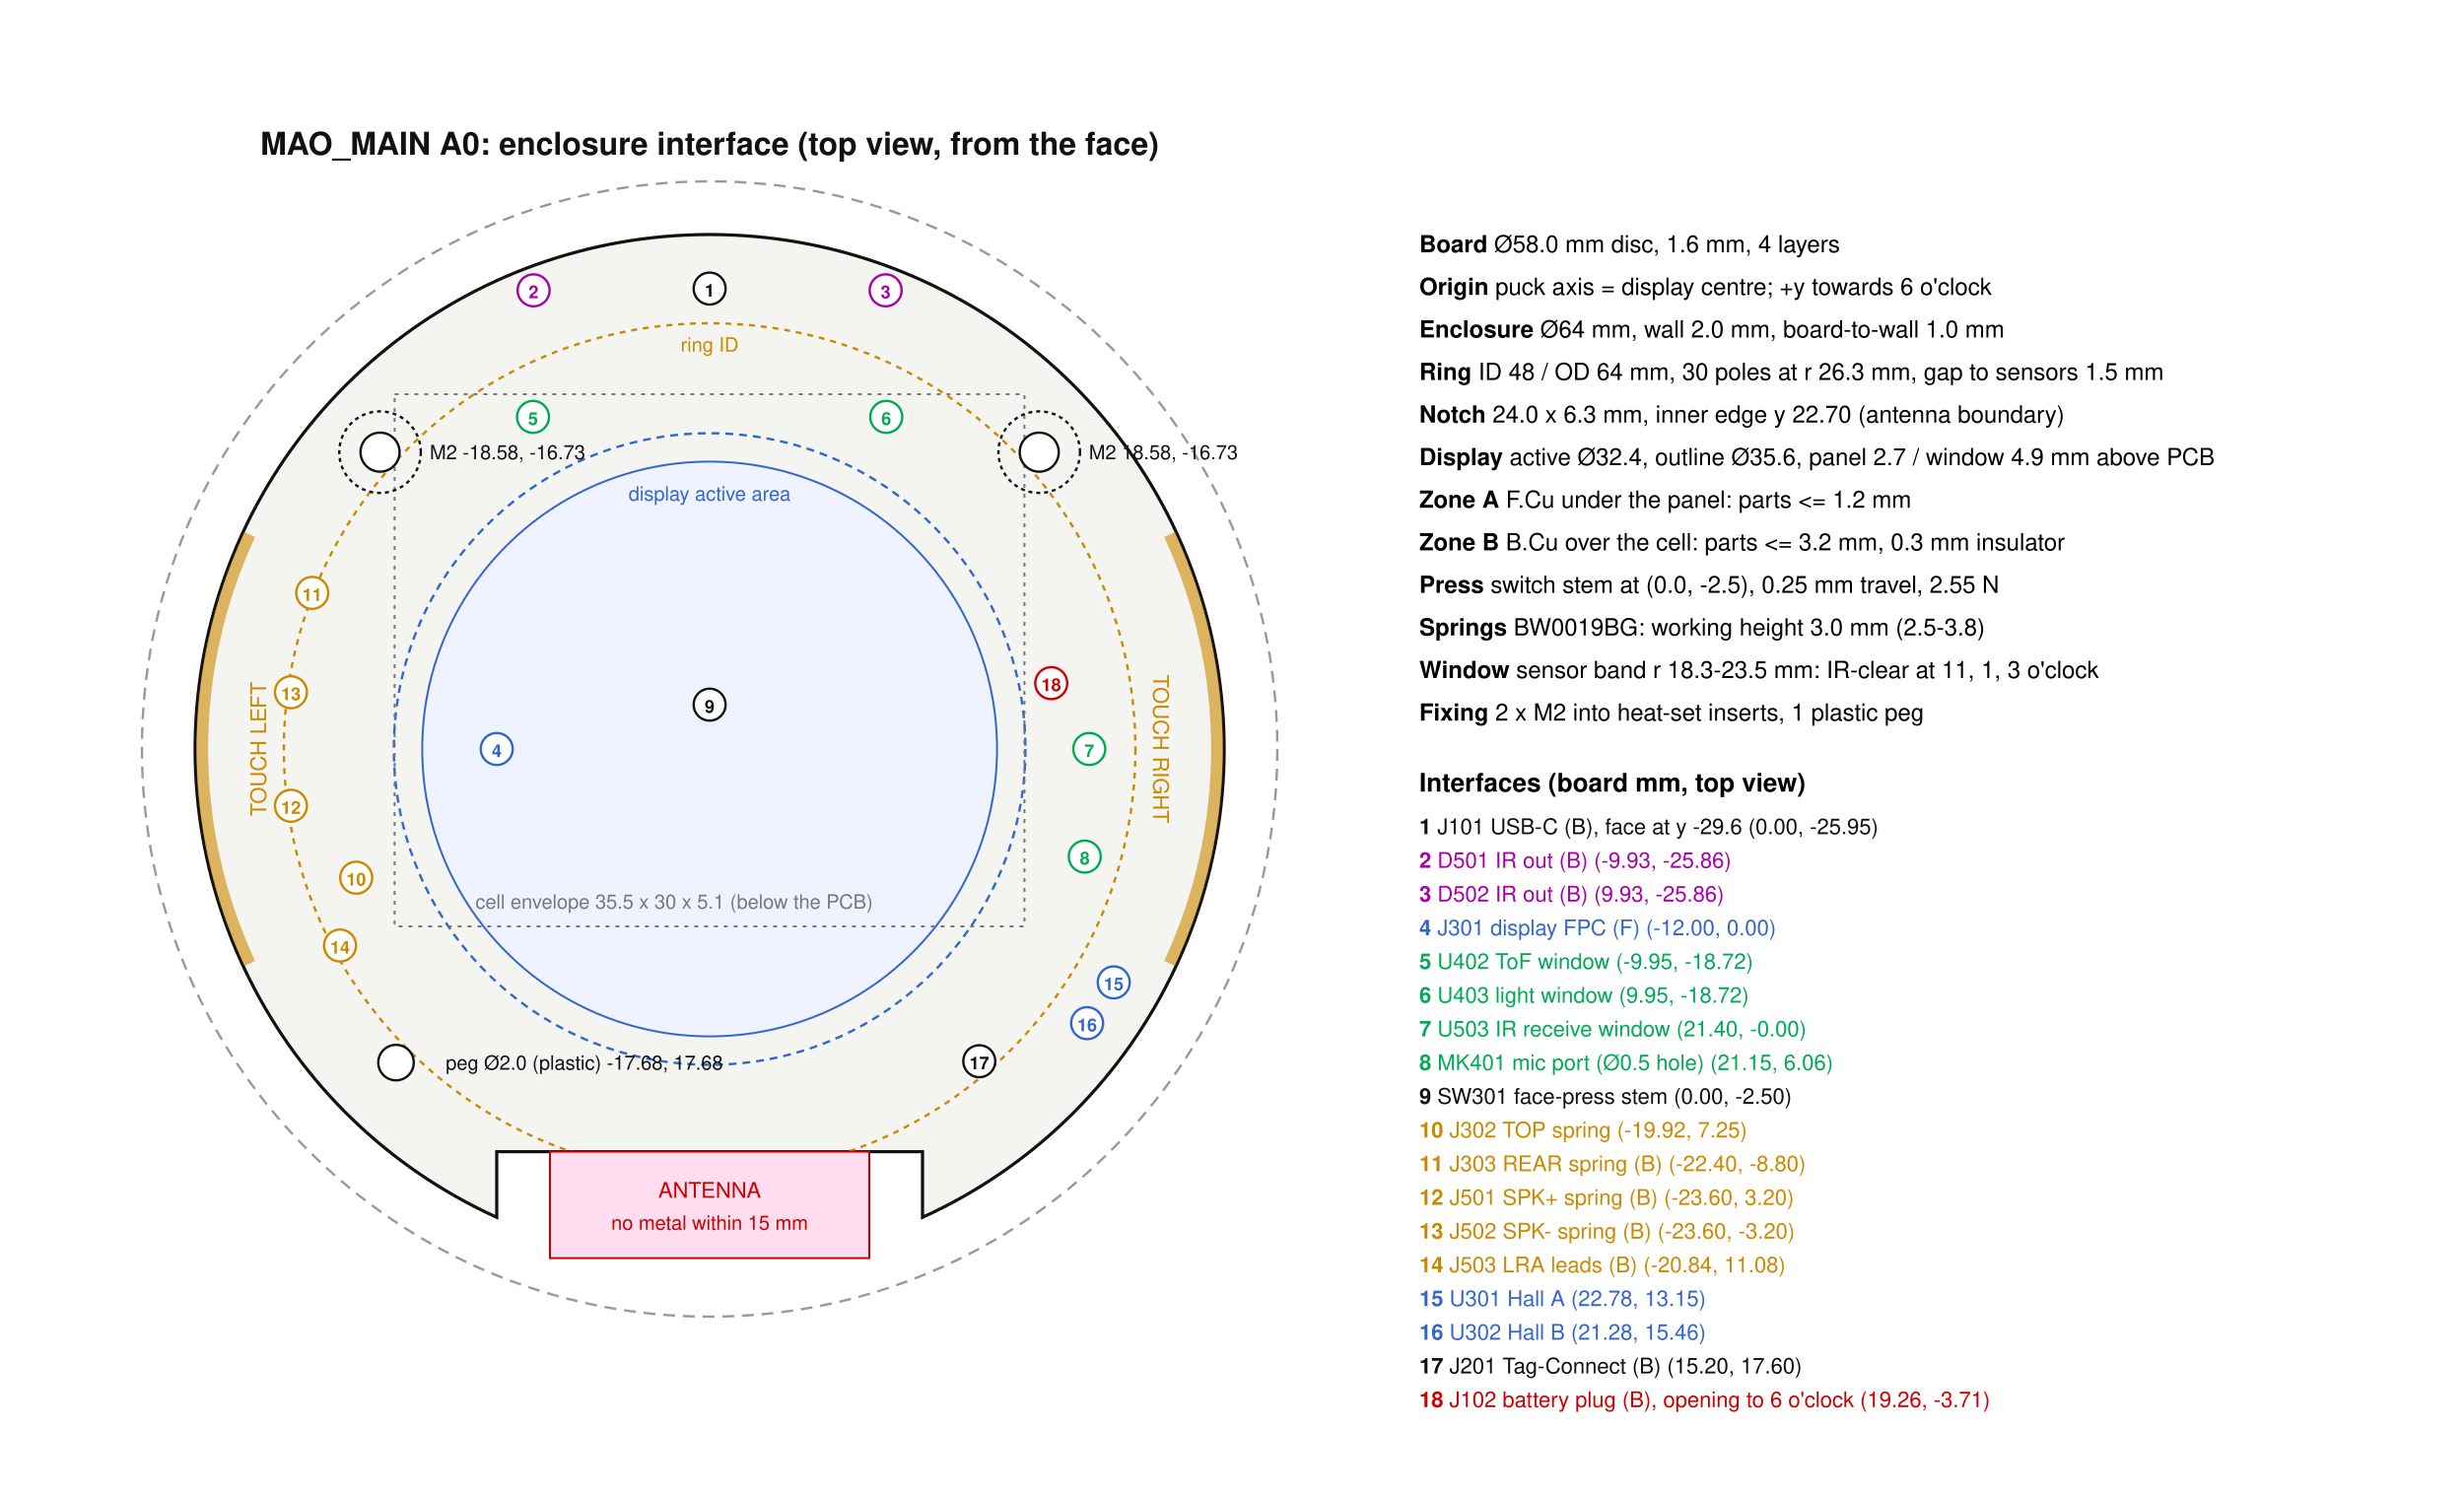
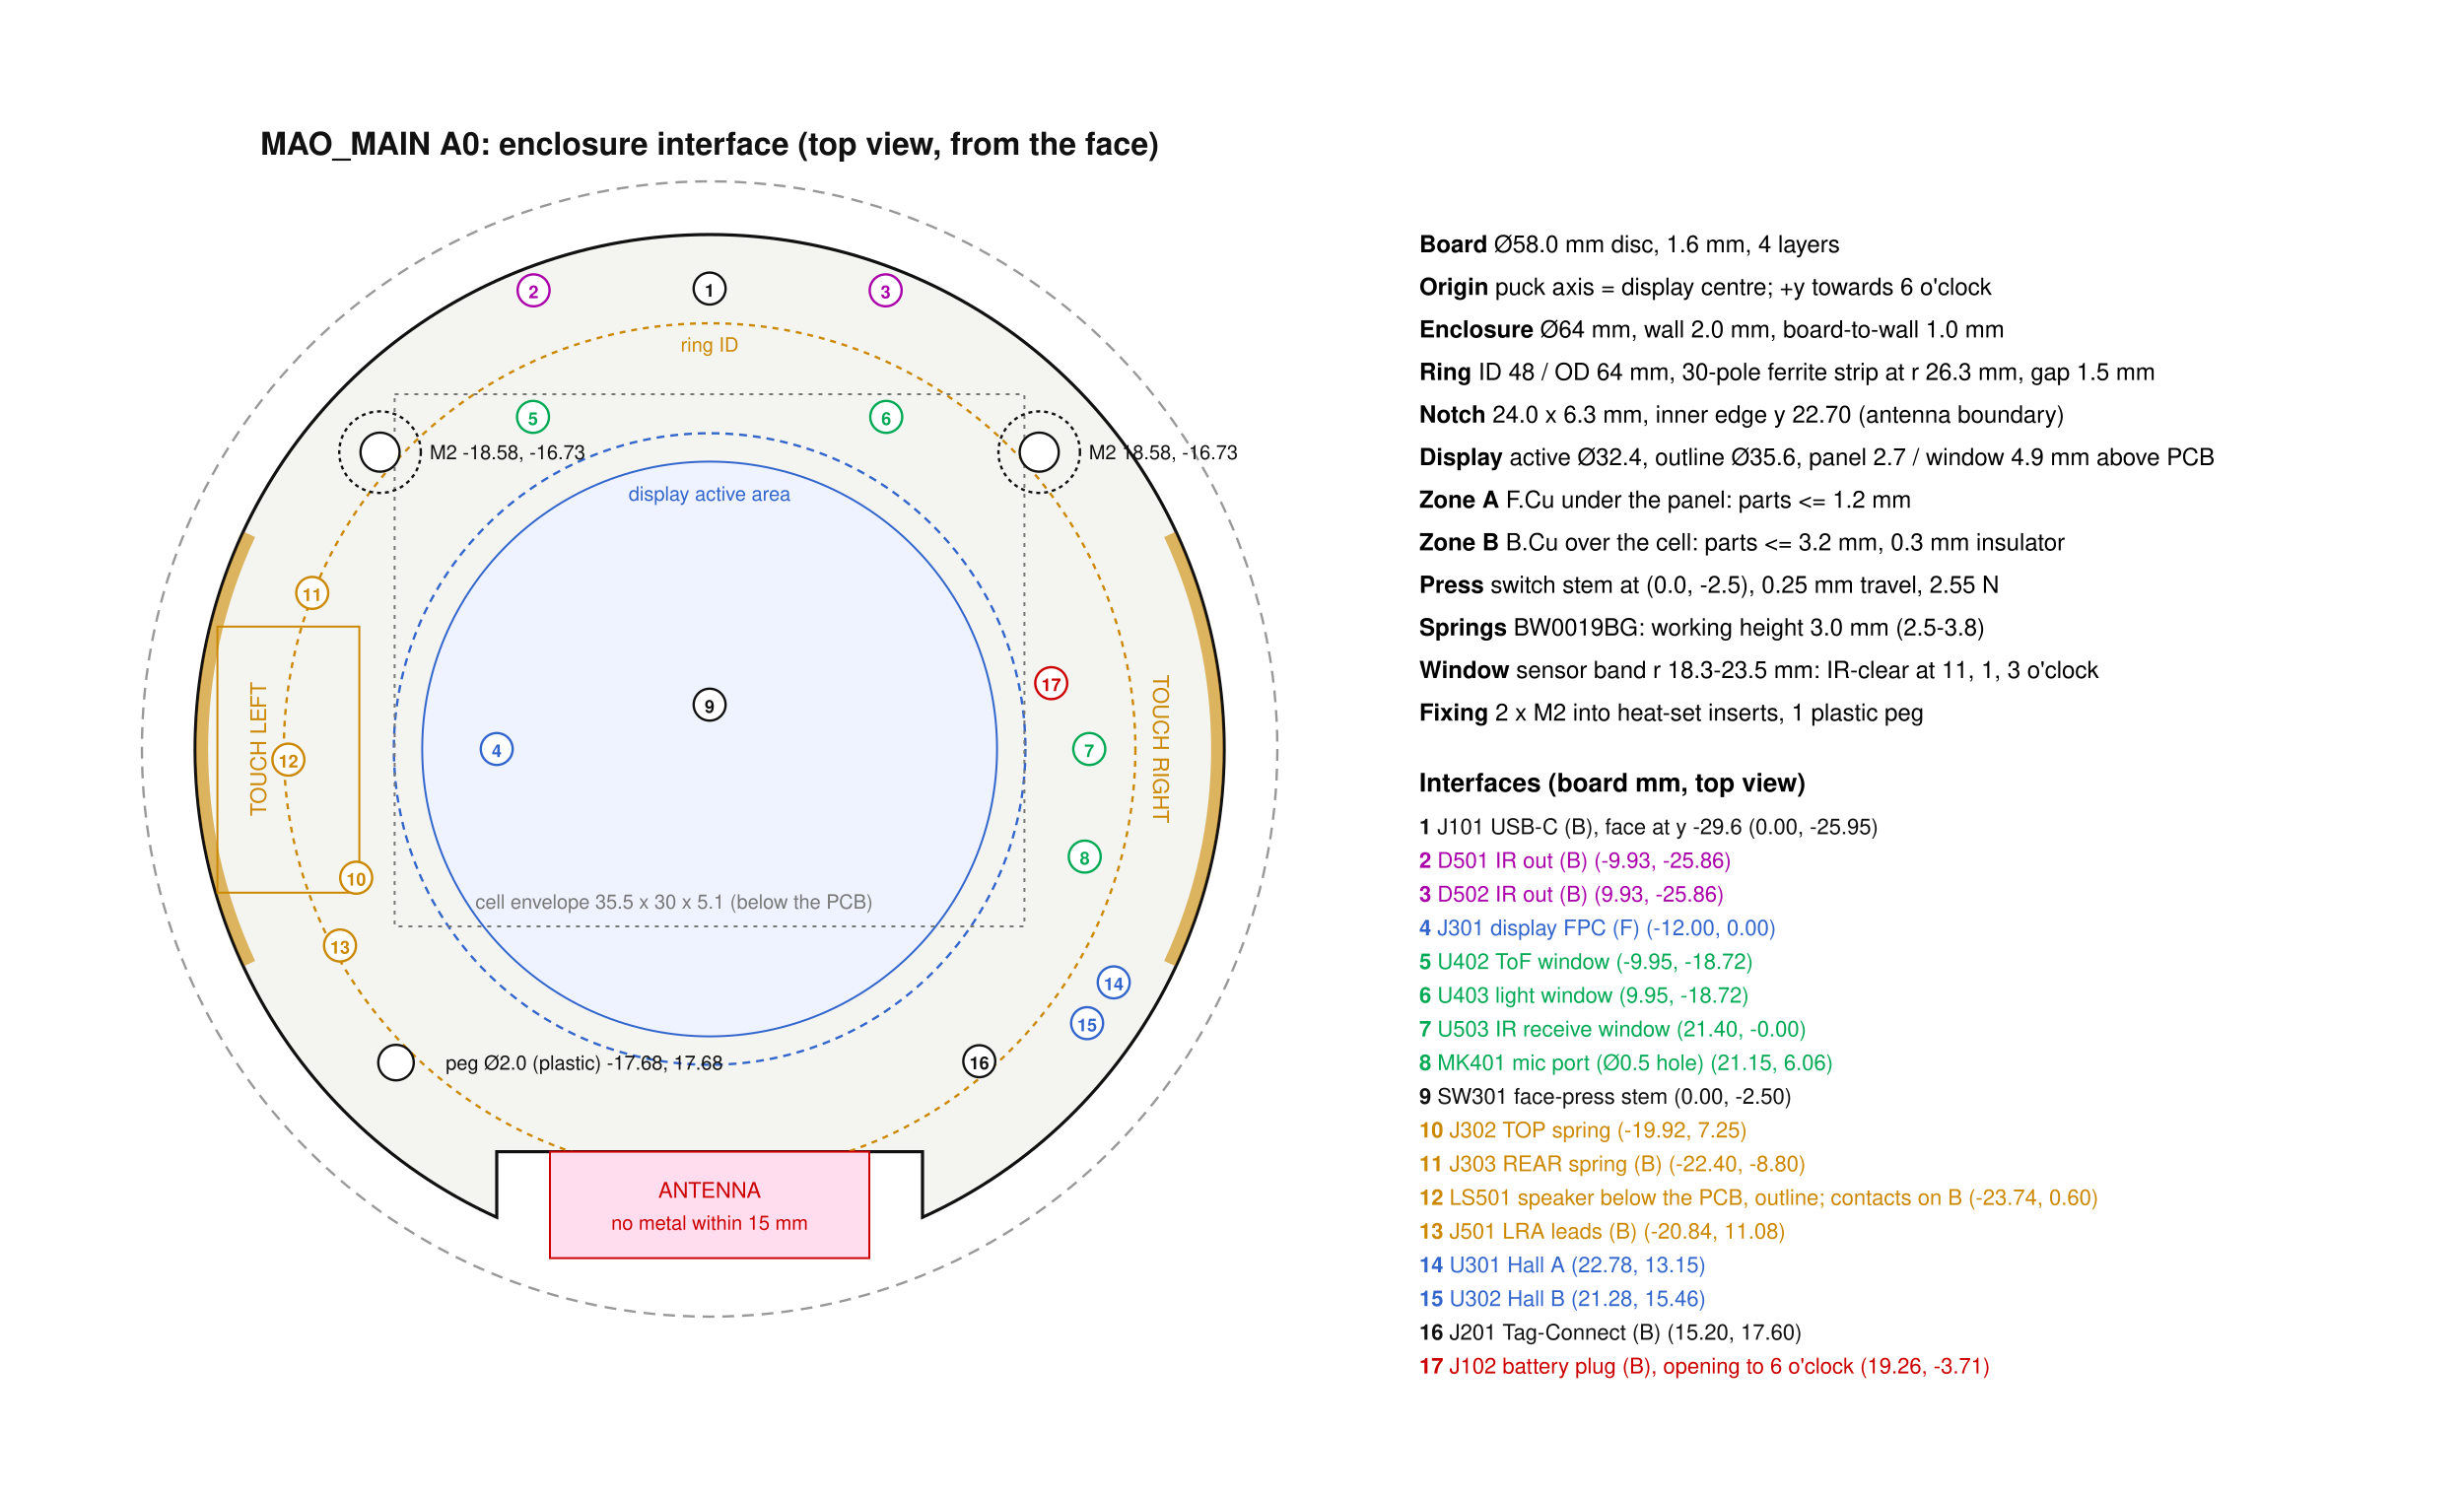
<svg xmlns="http://www.w3.org/2000/svg" width="1250" height="760" viewBox="0 0 1250 760">
  <rect width="100%" height="100%" fill="#fff" />
  <text x="360.0" y="78.5" font-family="Helvetica, Arial, sans-serif" font-size="16" text-anchor="middle" fill="#111" font-weight="bold">MAO_MAIN A0: enclosure interface (top view, from the face)</text>
  <path d="M 468.0 617.6 A 261.0 261.0 0 1 0 252.0 617.6 L 252.0 584.3 L 468.0 584.3 L 468.0 617.6 Z" fill="#f4f4f0" stroke="#111" stroke-width="1.6" />
  <circle cx="360.0" cy="380.0" r="288.0" stroke="#999" fill="none" stroke-width="1.2" stroke-dasharray="6,4" />
  <circle cx="360.0" cy="380.0" r="216.0" stroke="#c80" fill="none" stroke-width="1.2" stroke-dasharray="3,3" />
  <circle cx="360.0" cy="380.0" r="145.8" stroke="#36c" fill="#eef3ff" stroke-width="1.0" />
  <circle cx="360.0" cy="380.0" r="160.2" stroke="#36c" fill="none" stroke-width="1.2" stroke-dasharray="4,3" />
  <text x="360.0" y="254.0" font-family="Helvetica, Arial, sans-serif" font-size="10" text-anchor="middle" fill="#36c" font-weight="normal">display active area</text>
  <text x="360.0" y="178.4" font-family="Helvetica, Arial, sans-serif" font-size="10" text-anchor="middle" fill="#c80" font-weight="normal">ring ID</text>
  <rect x="279.0" y="584.3" width="162.0" height="54.0" stroke="#c00" fill="#fde" stroke-width="1.0" />
  <text x="360.0" y="607.7" font-family="Helvetica, Arial, sans-serif" font-size="11" text-anchor="middle" fill="#c00" font-weight="normal">ANTENNA</text>
  <text x="360.0" y="623.9" font-family="Helvetica, Arial, sans-serif" font-size="10" text-anchor="middle" fill="#c00" font-weight="normal">no metal within 15 mm</text>
  <rect x="200.2" y="200.0" width="319.5" height="270.0" stroke="#777" fill="none" stroke-width="1.0" stroke-dasharray="2,3" />
  <text x="342.0" y="461.0" font-family="Helvetica, Arial, sans-serif" font-size="10" text-anchor="middle" fill="#777" font-weight="normal">cell envelope 35.5 x 30 x 5.1 (below the PCB)</text>
+   <rect x="110.3" y="317.9" width="72.0" height="135.0" stroke="#c80" fill="none" stroke-width="1.0" />
  <circle cx="192.8" cy="229.4" r="9.9" stroke="#111" fill="#fff" stroke-width="1.2" />
  <circle cx="192.8" cy="229.4" r="20.7" stroke="#111" fill="none" stroke-width="1.2" stroke-dasharray="2,2" />
  <text x="218.0" y="233.0" font-family="Helvetica, Arial, sans-serif" font-size="10" text-anchor="start" fill="#111" font-weight="normal">M2 -18.58, -16.73</text>
  <circle cx="527.2" cy="229.4" r="9.9" stroke="#111" fill="#fff" stroke-width="1.2" />
  <circle cx="527.2" cy="229.4" r="20.7" stroke="#111" fill="none" stroke-width="1.2" stroke-dasharray="2,2" />
  <text x="552.4" y="233.0" font-family="Helvetica, Arial, sans-serif" font-size="10" text-anchor="start" fill="#111" font-weight="normal">M2 18.58, -16.73</text>
  <circle cx="200.9" cy="539.1" r="9.0" stroke="#111" fill="#fff" stroke-width="1.2" />
  <text x="226.1" y="542.7" font-family="Helvetica, Arial, sans-serif" font-size="10" text-anchor="start" fill="#111" font-weight="normal">peg Ø2.0 (plastic) -17.68, 17.68</text>
  <circle cx="360.0" cy="146.4" r="8.1" stroke="#111" fill="#fff" stroke-width="1.2" />
  <text x="360.0" y="150.5" font-family="Helvetica, Arial, sans-serif" font-size="9" text-anchor="middle" fill="#111" font-weight="bold">1</text>
  <circle cx="270.7" cy="147.3" r="8.1" stroke="#a0a" fill="#fff" stroke-width="1.2" />
  <text x="270.7" y="151.3" font-family="Helvetica, Arial, sans-serif" font-size="9" text-anchor="middle" fill="#a0a" font-weight="bold">2</text>
  <circle cx="449.3" cy="147.3" r="8.1" stroke="#a0a" fill="#fff" stroke-width="1.2" />
  <text x="449.3" y="151.3" font-family="Helvetica, Arial, sans-serif" font-size="9" text-anchor="middle" fill="#a0a" font-weight="bold">3</text>
  <circle cx="252.0" cy="380.0" r="8.1" stroke="#36c" fill="#fff" stroke-width="1.2" />
  <text x="252.0" y="384.1" font-family="Helvetica, Arial, sans-serif" font-size="9" text-anchor="middle" fill="#36c" font-weight="bold">4</text>
  <circle cx="270.4" cy="211.5" r="8.1" stroke="#0a5" fill="#fff" stroke-width="1.2" />
  <text x="270.4" y="215.6" font-family="Helvetica, Arial, sans-serif" font-size="9" text-anchor="middle" fill="#0a5" font-weight="bold">5</text>
  <circle cx="449.6" cy="211.5" r="8.1" stroke="#0a5" fill="#fff" stroke-width="1.2" />
  <text x="449.6" y="215.6" font-family="Helvetica, Arial, sans-serif" font-size="9" text-anchor="middle" fill="#0a5" font-weight="bold">6</text>
  <circle cx="552.6" cy="380.0" r="8.1" stroke="#0a5" fill="#fff" stroke-width="1.2" />
  <text x="552.6" y="384.1" font-family="Helvetica, Arial, sans-serif" font-size="9" text-anchor="middle" fill="#0a5" font-weight="bold">7</text>
  <circle cx="550.3" cy="434.6" r="8.1" stroke="#0a5" fill="#fff" stroke-width="1.2" />
  <text x="550.3" y="438.6" font-family="Helvetica, Arial, sans-serif" font-size="9" text-anchor="middle" fill="#0a5" font-weight="bold">8</text>
  <circle cx="360.0" cy="357.5" r="8.1" stroke="#111" fill="#fff" stroke-width="1.2" />
  <text x="360.0" y="361.6" font-family="Helvetica, Arial, sans-serif" font-size="9" text-anchor="middle" fill="#111" font-weight="bold">9</text>
  <circle cx="180.7" cy="445.3" r="8.1" stroke="#c80" fill="#fff" stroke-width="1.2" />
  <text x="180.7" y="449.3" font-family="Helvetica, Arial, sans-serif" font-size="9" text-anchor="middle" fill="#c80" font-weight="bold">10</text>
  <circle cx="158.4" cy="300.8" r="8.1" stroke="#c80" fill="#fff" stroke-width="1.2" />
  <text x="158.4" y="304.9" font-family="Helvetica, Arial, sans-serif" font-size="9" text-anchor="middle" fill="#c80" font-weight="bold">11</text>
-   <circle cx="147.6" cy="408.8" r="8.1" stroke="#c80" fill="#fff" stroke-width="1.2" />
-   <text x="147.6" y="412.9" font-family="Helvetica, Arial, sans-serif" font-size="9" text-anchor="middle" fill="#c80" font-weight="bold">12</text>
-   <circle cx="147.6" cy="351.2" r="8.1" stroke="#c80" fill="#fff" stroke-width="1.2" />
-   <text x="147.6" y="355.2" font-family="Helvetica, Arial, sans-serif" font-size="9" text-anchor="middle" fill="#c80" font-weight="bold">13</text>
+   <circle cx="146.3" cy="385.4" r="8.1" stroke="#c80" fill="#fff" stroke-width="1.2" />
+   <text x="146.3" y="389.4" font-family="Helvetica, Arial, sans-serif" font-size="9" text-anchor="middle" fill="#c80" font-weight="bold">12</text>
  <circle cx="172.5" cy="479.7" r="8.1" stroke="#c80" fill="#fff" stroke-width="1.2" />
-   <text x="172.5" y="483.8" font-family="Helvetica, Arial, sans-serif" font-size="9" text-anchor="middle" fill="#c80" font-weight="bold">14</text>
+   <text x="172.5" y="483.8" font-family="Helvetica, Arial, sans-serif" font-size="9" text-anchor="middle" fill="#c80" font-weight="bold">13</text>
  <circle cx="565.0" cy="498.4" r="8.1" stroke="#36c" fill="#fff" stroke-width="1.2" />
-   <text x="565.0" y="502.4" font-family="Helvetica, Arial, sans-serif" font-size="9" text-anchor="middle" fill="#36c" font-weight="bold">15</text>
+   <text x="565.0" y="502.4" font-family="Helvetica, Arial, sans-serif" font-size="9" text-anchor="middle" fill="#36c" font-weight="bold">14</text>
  <circle cx="551.5" cy="519.1" r="8.1" stroke="#36c" fill="#fff" stroke-width="1.2" />
-   <text x="551.5" y="523.2" font-family="Helvetica, Arial, sans-serif" font-size="9" text-anchor="middle" fill="#36c" font-weight="bold">16</text>
+   <text x="551.5" y="523.2" font-family="Helvetica, Arial, sans-serif" font-size="9" text-anchor="middle" fill="#36c" font-weight="bold">15</text>
  <circle cx="496.8" cy="538.4" r="8.1" stroke="#111" fill="#fff" stroke-width="1.2" />
-   <text x="496.8" y="542.5" font-family="Helvetica, Arial, sans-serif" font-size="9" text-anchor="middle" fill="#111" font-weight="bold">17</text>
+   <text x="496.8" y="542.5" font-family="Helvetica, Arial, sans-serif" font-size="9" text-anchor="middle" fill="#111" font-weight="bold">16</text>
  <circle cx="533.3" cy="346.6" r="8.1" stroke="#c00" fill="#fff" stroke-width="1.2" />
-   <text x="533.3" y="350.6" font-family="Helvetica, Arial, sans-serif" font-size="9" text-anchor="middle" fill="#c00" font-weight="bold">18</text>
+   <text x="533.3" y="350.6" font-family="Helvetica, Arial, sans-serif" font-size="9" text-anchor="middle" fill="#c00" font-weight="bold">17</text>
  <path d="M 126.7 488.8 A 257.4 257.4 0 0 1 126.7 271.2" stroke="#c80" stroke-width="6" fill="none" opacity="0.6" />
  <text x="135.0" y="380.0" font-family="Helvetica, Arial, sans-serif" font-size="11" text-anchor="middle" fill="#c80" transform="rotate(-90 135.0 380.0)">TOUCH LEFT</text>
  <path d="M 593.3 271.2 A 257.4 257.4 0 0 1 593.3 488.8" stroke="#c80" stroke-width="6" fill="none" opacity="0.6" />
  <text x="585.0" y="380.0" font-family="Helvetica, Arial, sans-serif" font-size="11" text-anchor="middle" fill="#c80" transform="rotate(90 585.0 380.0)">TOUCH RIGHT</text>
  <text x="720" y="128.0" font-family="Helvetica, Arial, sans-serif" font-size="12">
    <tspan font-weight="bold">Board</tspan>  Ø58.0 mm disc, 1.6 mm, 4 layers</text>
  <text x="720" y="149.6" font-family="Helvetica, Arial, sans-serif" font-size="12">
    <tspan font-weight="bold">Origin</tspan>  puck axis = display centre; +y towards 6 o'clock</text>
  <text x="720" y="171.2" font-family="Helvetica, Arial, sans-serif" font-size="12">
    <tspan font-weight="bold">Enclosure</tspan>  Ø64 mm, wall 2.0 mm, board-to-wall 1.0 mm</text>
  <text x="720" y="192.8" font-family="Helvetica, Arial, sans-serif" font-size="12">
-     <tspan font-weight="bold">Ring</tspan>  ID 48 / OD 64 mm, 30 poles at r 26.3 mm, gap to sensors 1.5 mm</text>
+     <tspan font-weight="bold">Ring</tspan>  ID 48 / OD 64 mm, 30-pole ferrite strip at r 26.3 mm, gap 1.5 mm</text>
  <text x="720" y="214.4" font-family="Helvetica, Arial, sans-serif" font-size="12">
    <tspan font-weight="bold">Notch</tspan>  24.0 x 6.3 mm, inner edge y 22.70 (antenna boundary)</text>
  <text x="720" y="236.0" font-family="Helvetica, Arial, sans-serif" font-size="12">
    <tspan font-weight="bold">Display</tspan>  active Ø32.4, outline Ø35.6, panel 2.7 / window 4.9 mm above PCB</text>
  <text x="720" y="257.6" font-family="Helvetica, Arial, sans-serif" font-size="12">
    <tspan font-weight="bold">Zone A</tspan>  F.Cu under the panel: parts &lt;= 1.2 mm</text>
  <text x="720" y="279.2" font-family="Helvetica, Arial, sans-serif" font-size="12">
    <tspan font-weight="bold">Zone B</tspan>  B.Cu over the cell: parts &lt;= 3.2 mm, 0.3 mm insulator</text>
  <text x="720" y="300.8" font-family="Helvetica, Arial, sans-serif" font-size="12">
    <tspan font-weight="bold">Press</tspan>  switch stem at (0.0, -2.5), 0.25 mm travel, 2.55 N</text>
  <text x="720" y="322.4" font-family="Helvetica, Arial, sans-serif" font-size="12">
    <tspan font-weight="bold">Springs</tspan>  BW0019BG: working height 3.0 mm (2.5-3.8)</text>
  <text x="720" y="344.0" font-family="Helvetica, Arial, sans-serif" font-size="12">
    <tspan font-weight="bold">Window</tspan>  sensor band r 18.3-23.5 mm: IR-clear at 11, 1, 3 o'clock</text>
  <text x="720" y="365.6" font-family="Helvetica, Arial, sans-serif" font-size="12">
    <tspan font-weight="bold">Fixing</tspan>  2 x M2 into heat-set inserts, 1 plastic peg</text>
  <text x="720" y="401.6" font-family="Helvetica, Arial, sans-serif" font-size="13" font-weight="bold">Interfaces (board mm, top view)</text>
  <text x="720" y="423.2" font-family="Helvetica, Arial, sans-serif" font-size="11" fill="#111">
    <tspan font-weight="bold"> 1</tspan>  J101  USB-C (B), face at y -29.6  (0.00, -25.95)</text>
  <text x="720" y="440.3" font-family="Helvetica, Arial, sans-serif" font-size="11" fill="#a0a">
    <tspan font-weight="bold"> 2</tspan>  D501  IR out (B)  (-9.93, -25.86)</text>
  <text x="720" y="457.4" font-family="Helvetica, Arial, sans-serif" font-size="11" fill="#a0a">
    <tspan font-weight="bold"> 3</tspan>  D502  IR out (B)  (9.93, -25.86)</text>
  <text x="720" y="474.5" font-family="Helvetica, Arial, sans-serif" font-size="11" fill="#36c">
    <tspan font-weight="bold"> 4</tspan>  J301  display FPC (F)  (-12.00, 0.00)</text>
  <text x="720" y="491.6" font-family="Helvetica, Arial, sans-serif" font-size="11" fill="#0a5">
    <tspan font-weight="bold"> 5</tspan>  U402  ToF window  (-9.95, -18.72)</text>
  <text x="720" y="508.7" font-family="Helvetica, Arial, sans-serif" font-size="11" fill="#0a5">
    <tspan font-weight="bold"> 6</tspan>  U403  light window  (9.95, -18.72)</text>
  <text x="720" y="525.8" font-family="Helvetica, Arial, sans-serif" font-size="11" fill="#0a5">
    <tspan font-weight="bold"> 7</tspan>  U503  IR receive window  (21.40, -0.00)</text>
  <text x="720" y="542.9" font-family="Helvetica, Arial, sans-serif" font-size="11" fill="#0a5">
    <tspan font-weight="bold"> 8</tspan>  MK401  mic port (Ø0.5 hole)  (21.15, 6.06)</text>
  <text x="720" y="560.0" font-family="Helvetica, Arial, sans-serif" font-size="11" fill="#111">
    <tspan font-weight="bold"> 9</tspan>  SW301  face-press stem  (0.00, -2.50)</text>
  <text x="720" y="577.1" font-family="Helvetica, Arial, sans-serif" font-size="11" fill="#c80">
    <tspan font-weight="bold">10</tspan>  J302  TOP spring  (-19.92, 7.25)</text>
  <text x="720" y="594.2" font-family="Helvetica, Arial, sans-serif" font-size="11" fill="#c80">
    <tspan font-weight="bold">11</tspan>  J303  REAR spring (B)  (-22.40, -8.80)</text>
  <text x="720" y="611.3" font-family="Helvetica, Arial, sans-serif" font-size="11" fill="#c80">
-     <tspan font-weight="bold">12</tspan>  J501  SPK+ spring (B)  (-23.60, 3.20)</text>
+     <tspan font-weight="bold">12</tspan>  LS501  speaker below the PCB, outline; contacts on B  (-23.74, 0.60)</text>
  <text x="720" y="628.4" font-family="Helvetica, Arial, sans-serif" font-size="11" fill="#c80">
-     <tspan font-weight="bold">13</tspan>  J502  SPK- spring (B)  (-23.60, -3.20)</text>
-   <text x="720" y="645.5" font-family="Helvetica, Arial, sans-serif" font-size="11" fill="#c80">
-     <tspan font-weight="bold">14</tspan>  J503  LRA leads (B)  (-20.84, 11.08)</text>
+     <tspan font-weight="bold">13</tspan>  J501  LRA leads (B)  (-20.84, 11.08)</text>
+   <text x="720" y="645.5" font-family="Helvetica, Arial, sans-serif" font-size="11" fill="#36c">
+     <tspan font-weight="bold">14</tspan>  U301  Hall A  (22.78, 13.15)</text>
  <text x="720" y="662.6" font-family="Helvetica, Arial, sans-serif" font-size="11" fill="#36c">
-     <tspan font-weight="bold">15</tspan>  U301  Hall A  (22.78, 13.15)</text>
-   <text x="720" y="679.7" font-family="Helvetica, Arial, sans-serif" font-size="11" fill="#36c">
-     <tspan font-weight="bold">16</tspan>  U302  Hall B  (21.28, 15.46)</text>
-   <text x="720" y="696.8" font-family="Helvetica, Arial, sans-serif" font-size="11" fill="#111">
-     <tspan font-weight="bold">17</tspan>  J201  Tag-Connect (B)  (15.20, 17.60)</text>
-   <text x="720" y="713.9" font-family="Helvetica, Arial, sans-serif" font-size="11" fill="#c00">
-     <tspan font-weight="bold">18</tspan>  J102  battery plug (B), opening to 6 o'clock  (19.26, -3.71)</text>
+     <tspan font-weight="bold">15</tspan>  U302  Hall B  (21.28, 15.46)</text>
+   <text x="720" y="679.7" font-family="Helvetica, Arial, sans-serif" font-size="11" fill="#111">
+     <tspan font-weight="bold">16</tspan>  J201  Tag-Connect (B)  (15.20, 17.60)</text>
+   <text x="720" y="696.8" font-family="Helvetica, Arial, sans-serif" font-size="11" fill="#c00">
+     <tspan font-weight="bold">17</tspan>  J102  battery plug (B), opening to 6 o'clock  (19.26, -3.71)</text>
</svg>
